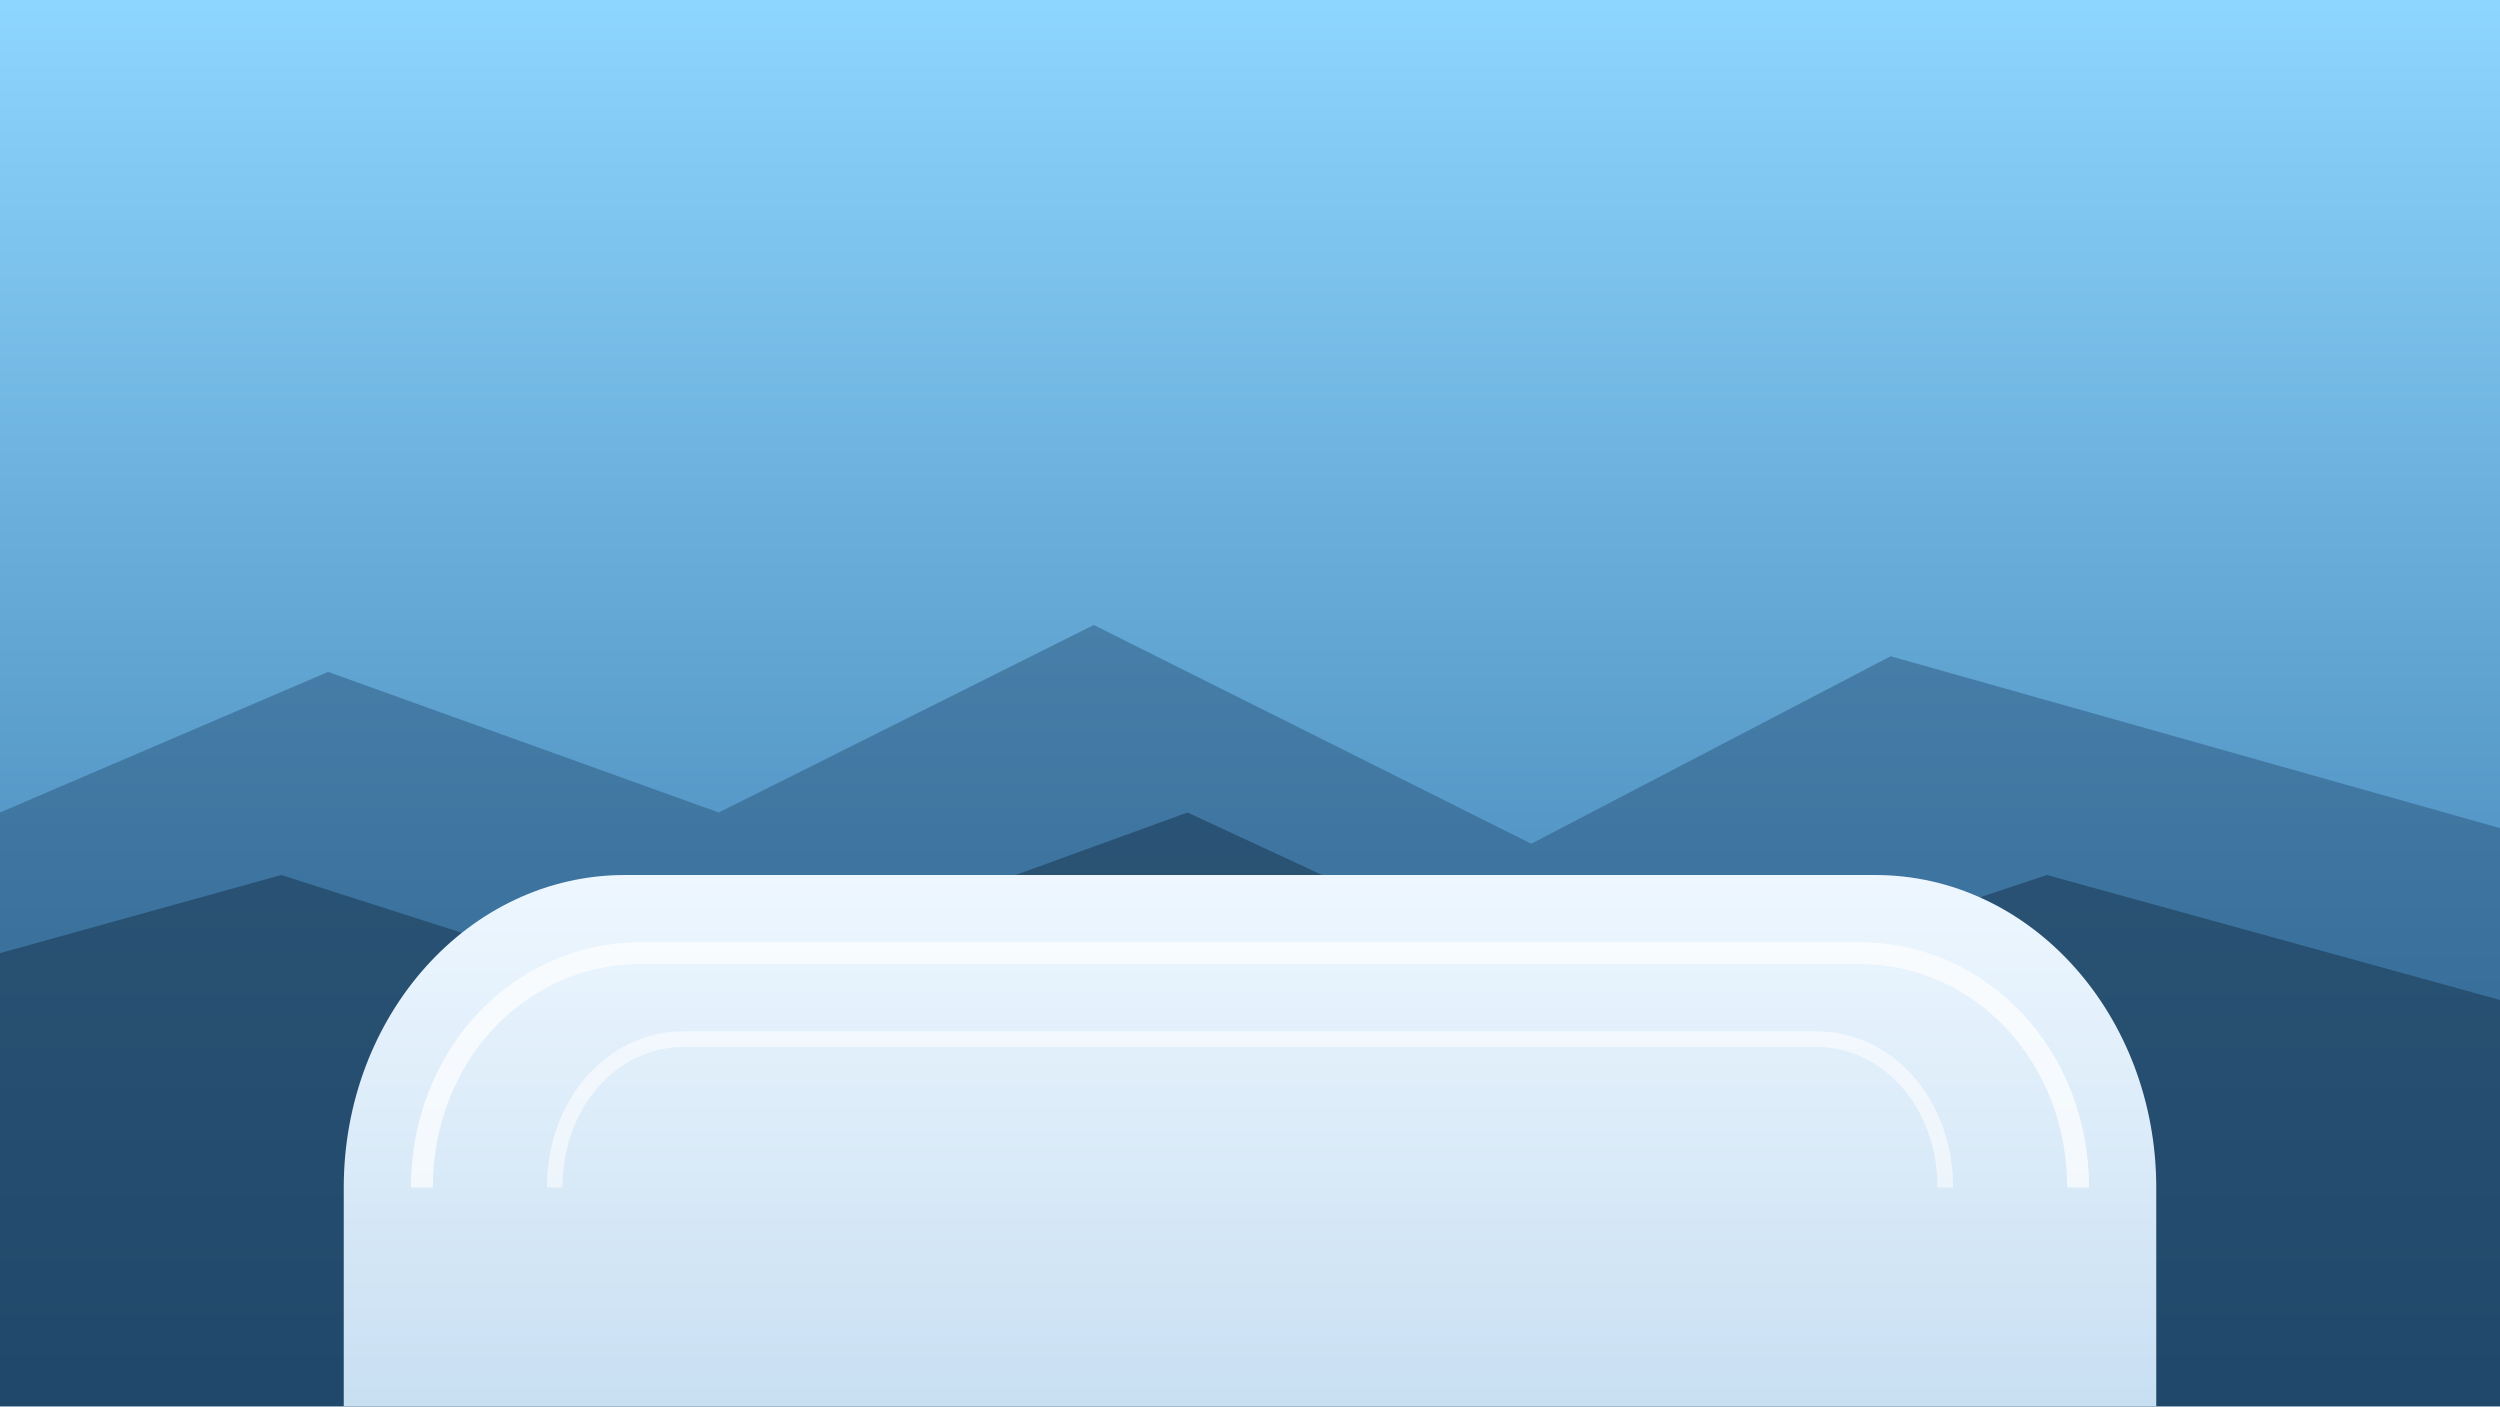
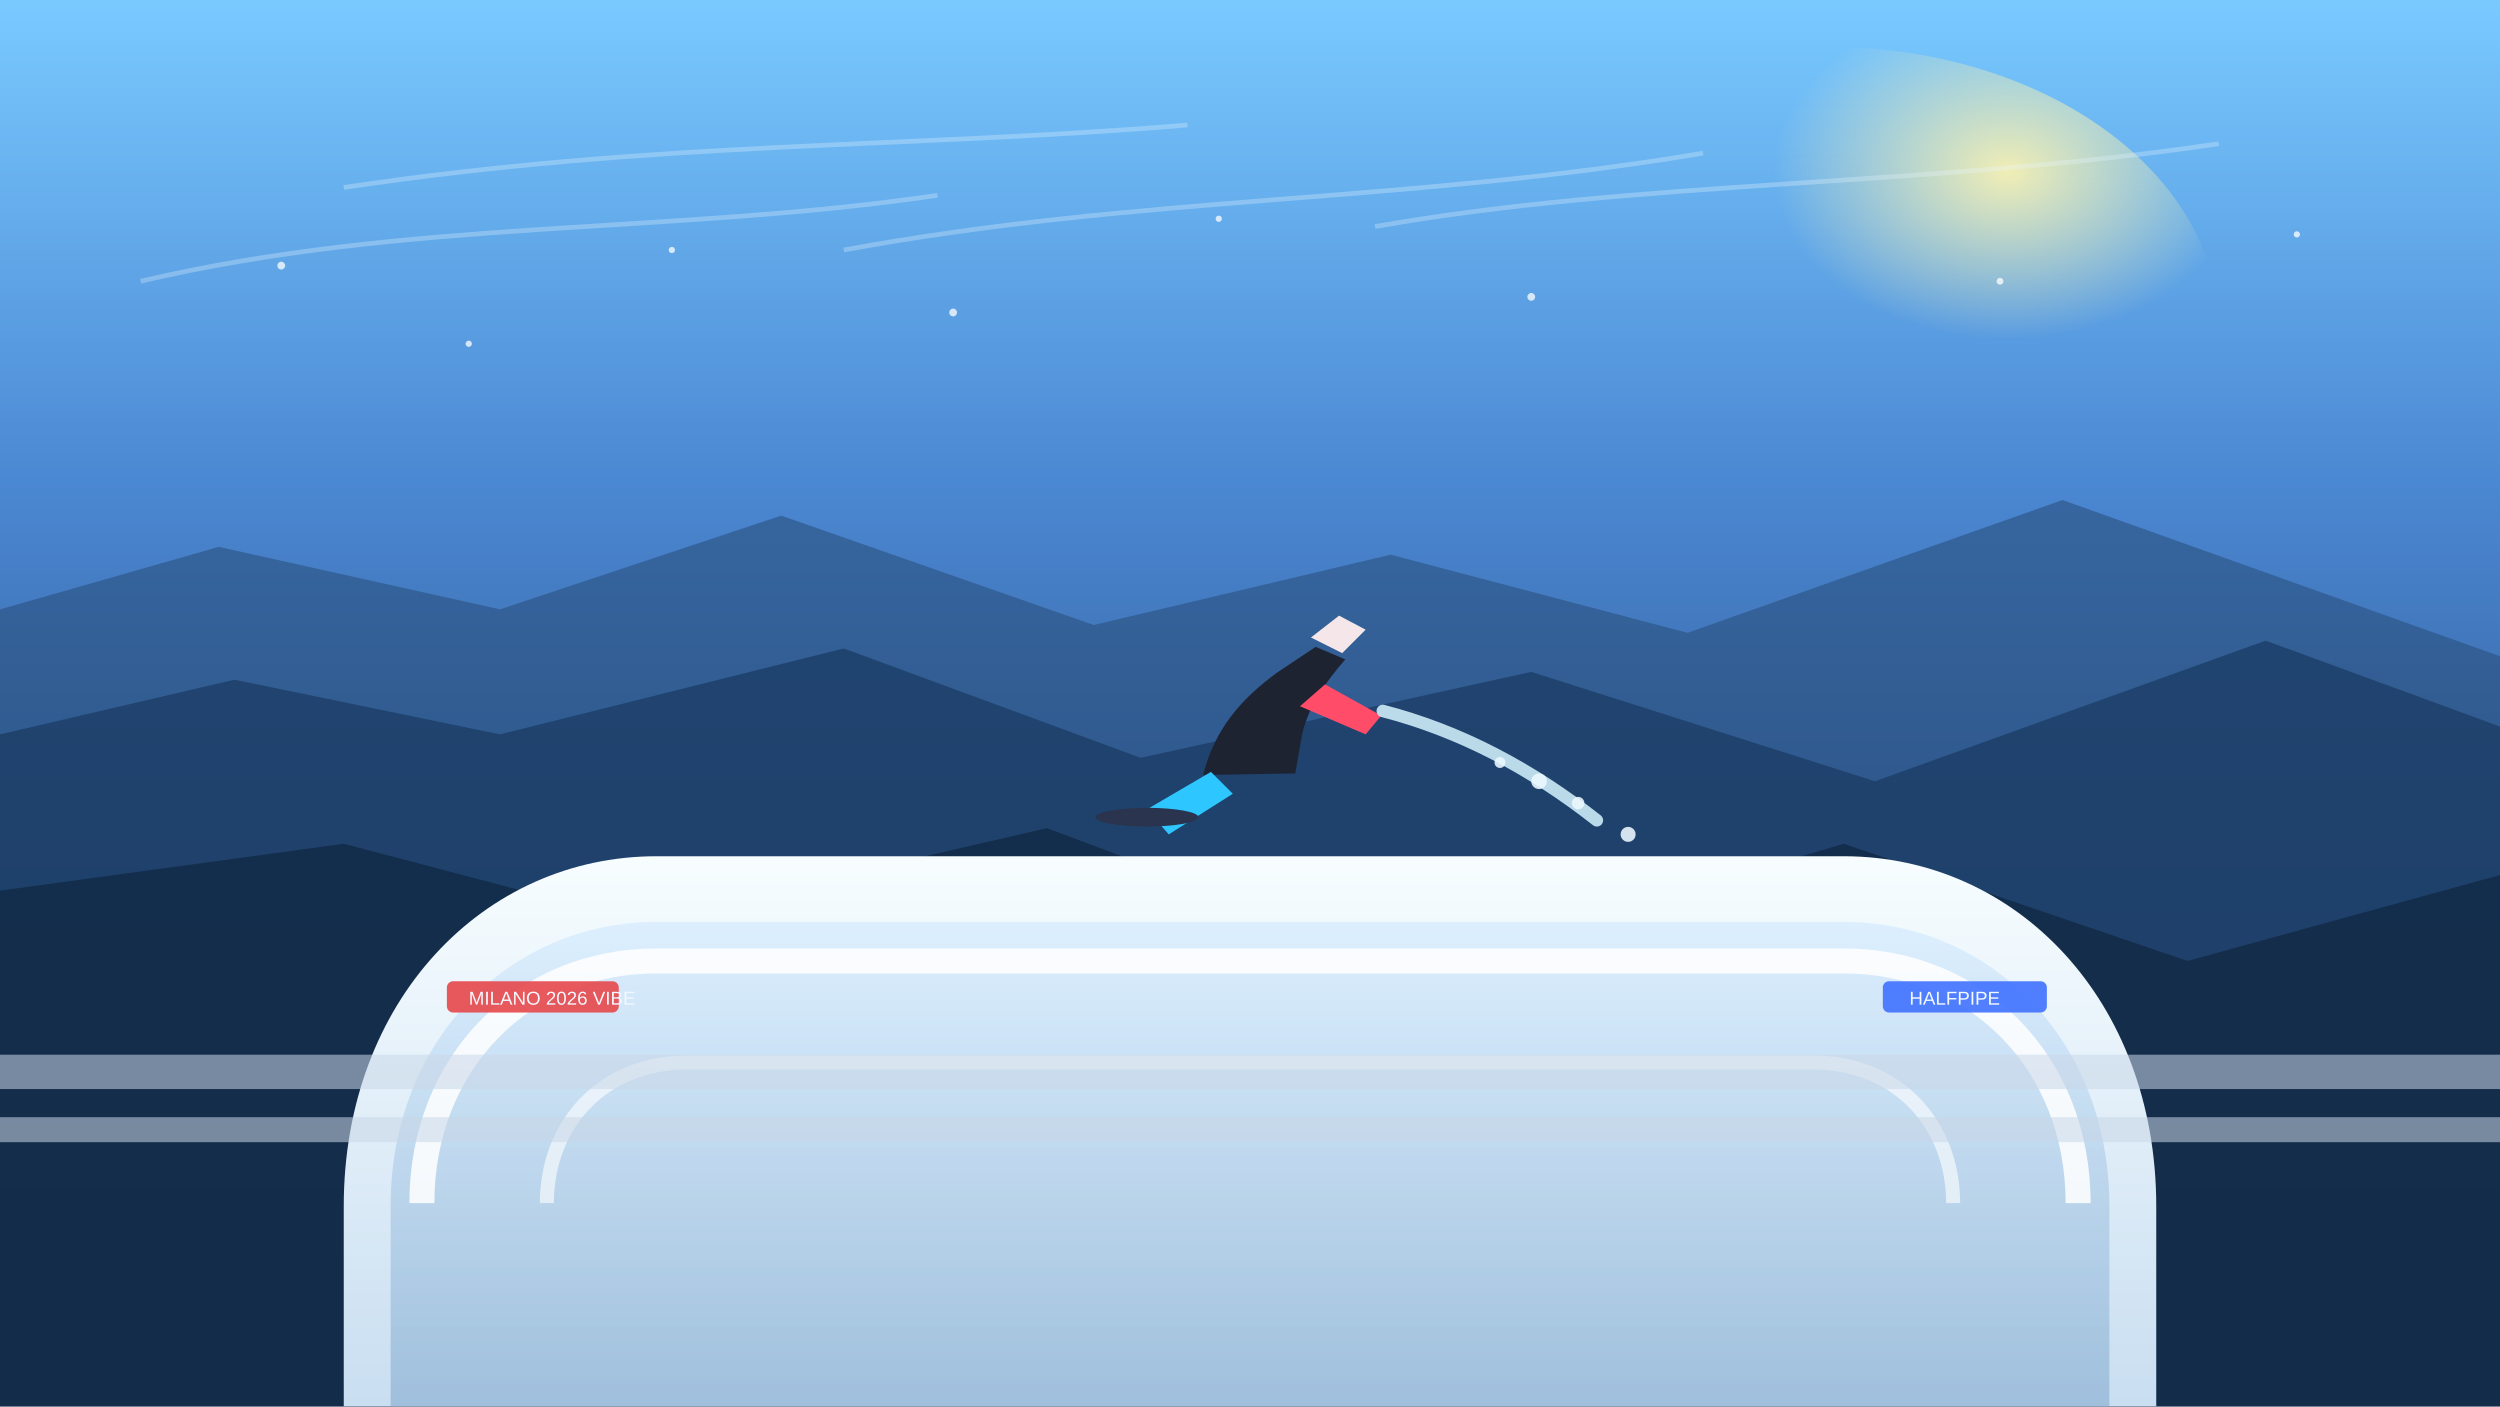
- <svg xmlns="http://www.w3.org/2000/svg" viewBox="0 0 1600 900" role="img" aria-label="Winter halfpipe placeholder">
+ <svg xmlns="http://www.w3.org/2000/svg" viewBox="0 0 1600 900" role="img" aria-label="Anime style winter halfpipe scene">
  <defs>
-     <linearGradient id="sky" x1="0" x2="0" y1="0" y2="1">
-       <stop offset="0%" stop-color="#8dd6ff" />
-       <stop offset="100%" stop-color="#2f6da0" />
+     <linearGradient id="sky" x1="0" y1="0" x2="0" y2="1">
+       <stop offset="0%" stop-color="#79c9ff" />
+       <stop offset="34%" stop-color="#4b88d3" />
+       <stop offset="100%" stop-color="#182b53" />
    </linearGradient>
-     <linearGradient id="snow" x1="0" x2="0" y1="0" y2="1">
-       <stop offset="0%" stop-color="#eef7ff" />
-       <stop offset="100%" stop-color="#c8dff2" />
+     <radialGradient id="glow" cx="73%" cy="22%" r="30%">
+       <stop offset="0%" stop-color="#f8f1b2" stop-opacity="0.95" />
+       <stop offset="100%" stop-color="#f8f1b2" stop-opacity="0" />
+     </radialGradient>
+     <linearGradient id="pipeSnow" x1="0" y1="0" x2="0" y2="1">
+       <stop offset="0%" stop-color="#f7fdff" />
+       <stop offset="100%" stop-color="#c9def1" />
+     </linearGradient>
+     <linearGradient id="deepSnow" x1="0" y1="0" x2="0" y2="1">
+       <stop offset="0%" stop-color="#d4ebff" />
+       <stop offset="100%" stop-color="#8db2d3" />
    </linearGradient>
  </defs>
  <rect width="1600" height="900" fill="url(#sky)" />
-   <path d="M0 520L210 430L460 520L700 400L980 540L1210 420L1600 530V900H0Z" fill="#244e74" opacity="0.45" />
-   <path d="M0 610L180 560L430 640L760 520L1040 650L1310 560L1600 640V900H0Z" fill="#17354f" opacity="0.55" />
-   <path d="M220 760C220 650 300 560 400 560H1200C1300 560 1380 650 1380 760V900H220Z" fill="url(#snow)" />
-   <path d="M270 760C270 676 332 610 410 610H1190C1268 610 1330 676 1330 760" fill="none" stroke="#ffffff" stroke-opacity="0.7" stroke-width="14" />
-   <path d="M355 760C355 707 391 665 438 665H1162C1209 665 1245 707 1245 760" fill="none" stroke="#ffffff" stroke-opacity="0.55" stroke-width="10" />
+   <ellipse cx="1170" cy="210" rx="250" ry="180" fill="url(#glow)" />
+   <path d="M0 390L140 350L320 390L500 330L700 400L890 355L1080 405L1320 320L1600 420V900H0Z" fill="#284d7a" opacity="0.56" />
+   <path d="M0 470L150 435L320 470L540 415L730 485L980 430L1200 500L1450 410L1600 465V900H0Z" fill="#17375d" opacity="0.66" />
+   <path d="M0 570L220 540L410 590L670 530L910 620L1180 540L1400 615L1600 560V900H0Z" fill="#102742" opacity="0.76" />
+   <g opacity="0.3" stroke="#e8f6ff" stroke-width="3" fill="none">
+     <path d="M90 180C260 140 430 150 600 125" />
+     <path d="M220 120C420 90 580 95 760 80" />
+     <path d="M540 160C730 125 900 130 1090 98" />
+     <path d="M880 145C1050 115 1230 120 1420 92" />
+   </g>
+   <g opacity="0.75">
+     <circle cx="180" cy="170" r="2.5" fill="#ffffff" />
+     <circle cx="300" cy="220" r="2" fill="#ffffff" />
+     <circle cx="430" cy="160" r="2" fill="#ffffff" />
+     <circle cx="610" cy="200" r="2.5" fill="#ffffff" />
+     <circle cx="780" cy="140" r="2" fill="#ffffff" />
+     <circle cx="980" cy="190" r="2.5" fill="#ffffff" />
+     <circle cx="1280" cy="180" r="2.2" fill="#ffffff" />
+     <circle cx="1470" cy="150" r="2" fill="#ffffff" />
+   </g>
+   <path d="M220 772C220 640 310 548 420 548H1180C1290 548 1380 640 1380 772V900H220Z" fill="url(#pipeSnow)" />
+   <path d="M250 900V772C250 665 327 590 420 590H1180C1273 590 1350 665 1350 772V900Z" fill="url(#deepSnow)" opacity="0.7" />
+   <path d="M270 770C270 680 335 615 420 615H1180C1265 615 1330 680 1330 770" fill="none" stroke="#ffffff" stroke-width="16" stroke-opacity="0.86" />
+   <path d="M350 770C350 720 385 680 440 680H1160C1215 680 1250 720 1250 770" fill="none" stroke="#ffffff" stroke-width="9" stroke-opacity="0.6" />
+   <g opacity="0.55" fill="#c9d7e8">
+     <rect x="0" y="675" width="1600" height="22" />
+     <rect x="0" y="715" width="1600" height="16" />
+   </g>
+   <g opacity="0.9">
+     <rect x="286" y="628" width="110" height="20" rx="4" fill="#e6474a" />
+     <text x="300" y="643" font-family="Arial, Helvetica, sans-serif" font-size="12" fill="#f5f9ff">MILANO 2026 VIBE</text>
+     <rect x="1205" y="628" width="105" height="20" rx="4" fill="#3f71ff" />
+     <text x="1222" y="643" font-family="Arial, Helvetica, sans-serif" font-size="12" fill="#f5f9ff">HALFPIPE</text>
+   </g>
+   <g>
+     <path d="M770 496C777 468 793 448 818 430L842 414L861 422C847 438 836 455 833 472L829 495Z" fill="#1d2331" />
+     <path d="M839 408L857 394L874 403L859 418Z" fill="#f5e7e9" />
+     <path d="M832 452L874 470L884 458L848 438Z" fill="#ff4d69" />
+     <path d="M775 494L734 518L748 534L789 508Z" fill="#2dc6ff" />
+     <ellipse cx="734" cy="523" rx="33" ry="6" fill="#2a344f" />
+     <path d="M885 455C935 468 980 492 1022 525" stroke="#d6f4ff" stroke-width="8" stroke-linecap="round" fill="none" opacity="0.85" />
+     <g fill="#ecf8ff" opacity="0.88">
+       <circle cx="985" cy="500" r="5" />
+       <circle cx="1010" cy="514" r="4" />
+       <circle cx="1042" cy="534" r="4.8" />
+       <circle cx="960" cy="488" r="3.5" />
+     </g>
+   </g>
</svg>
